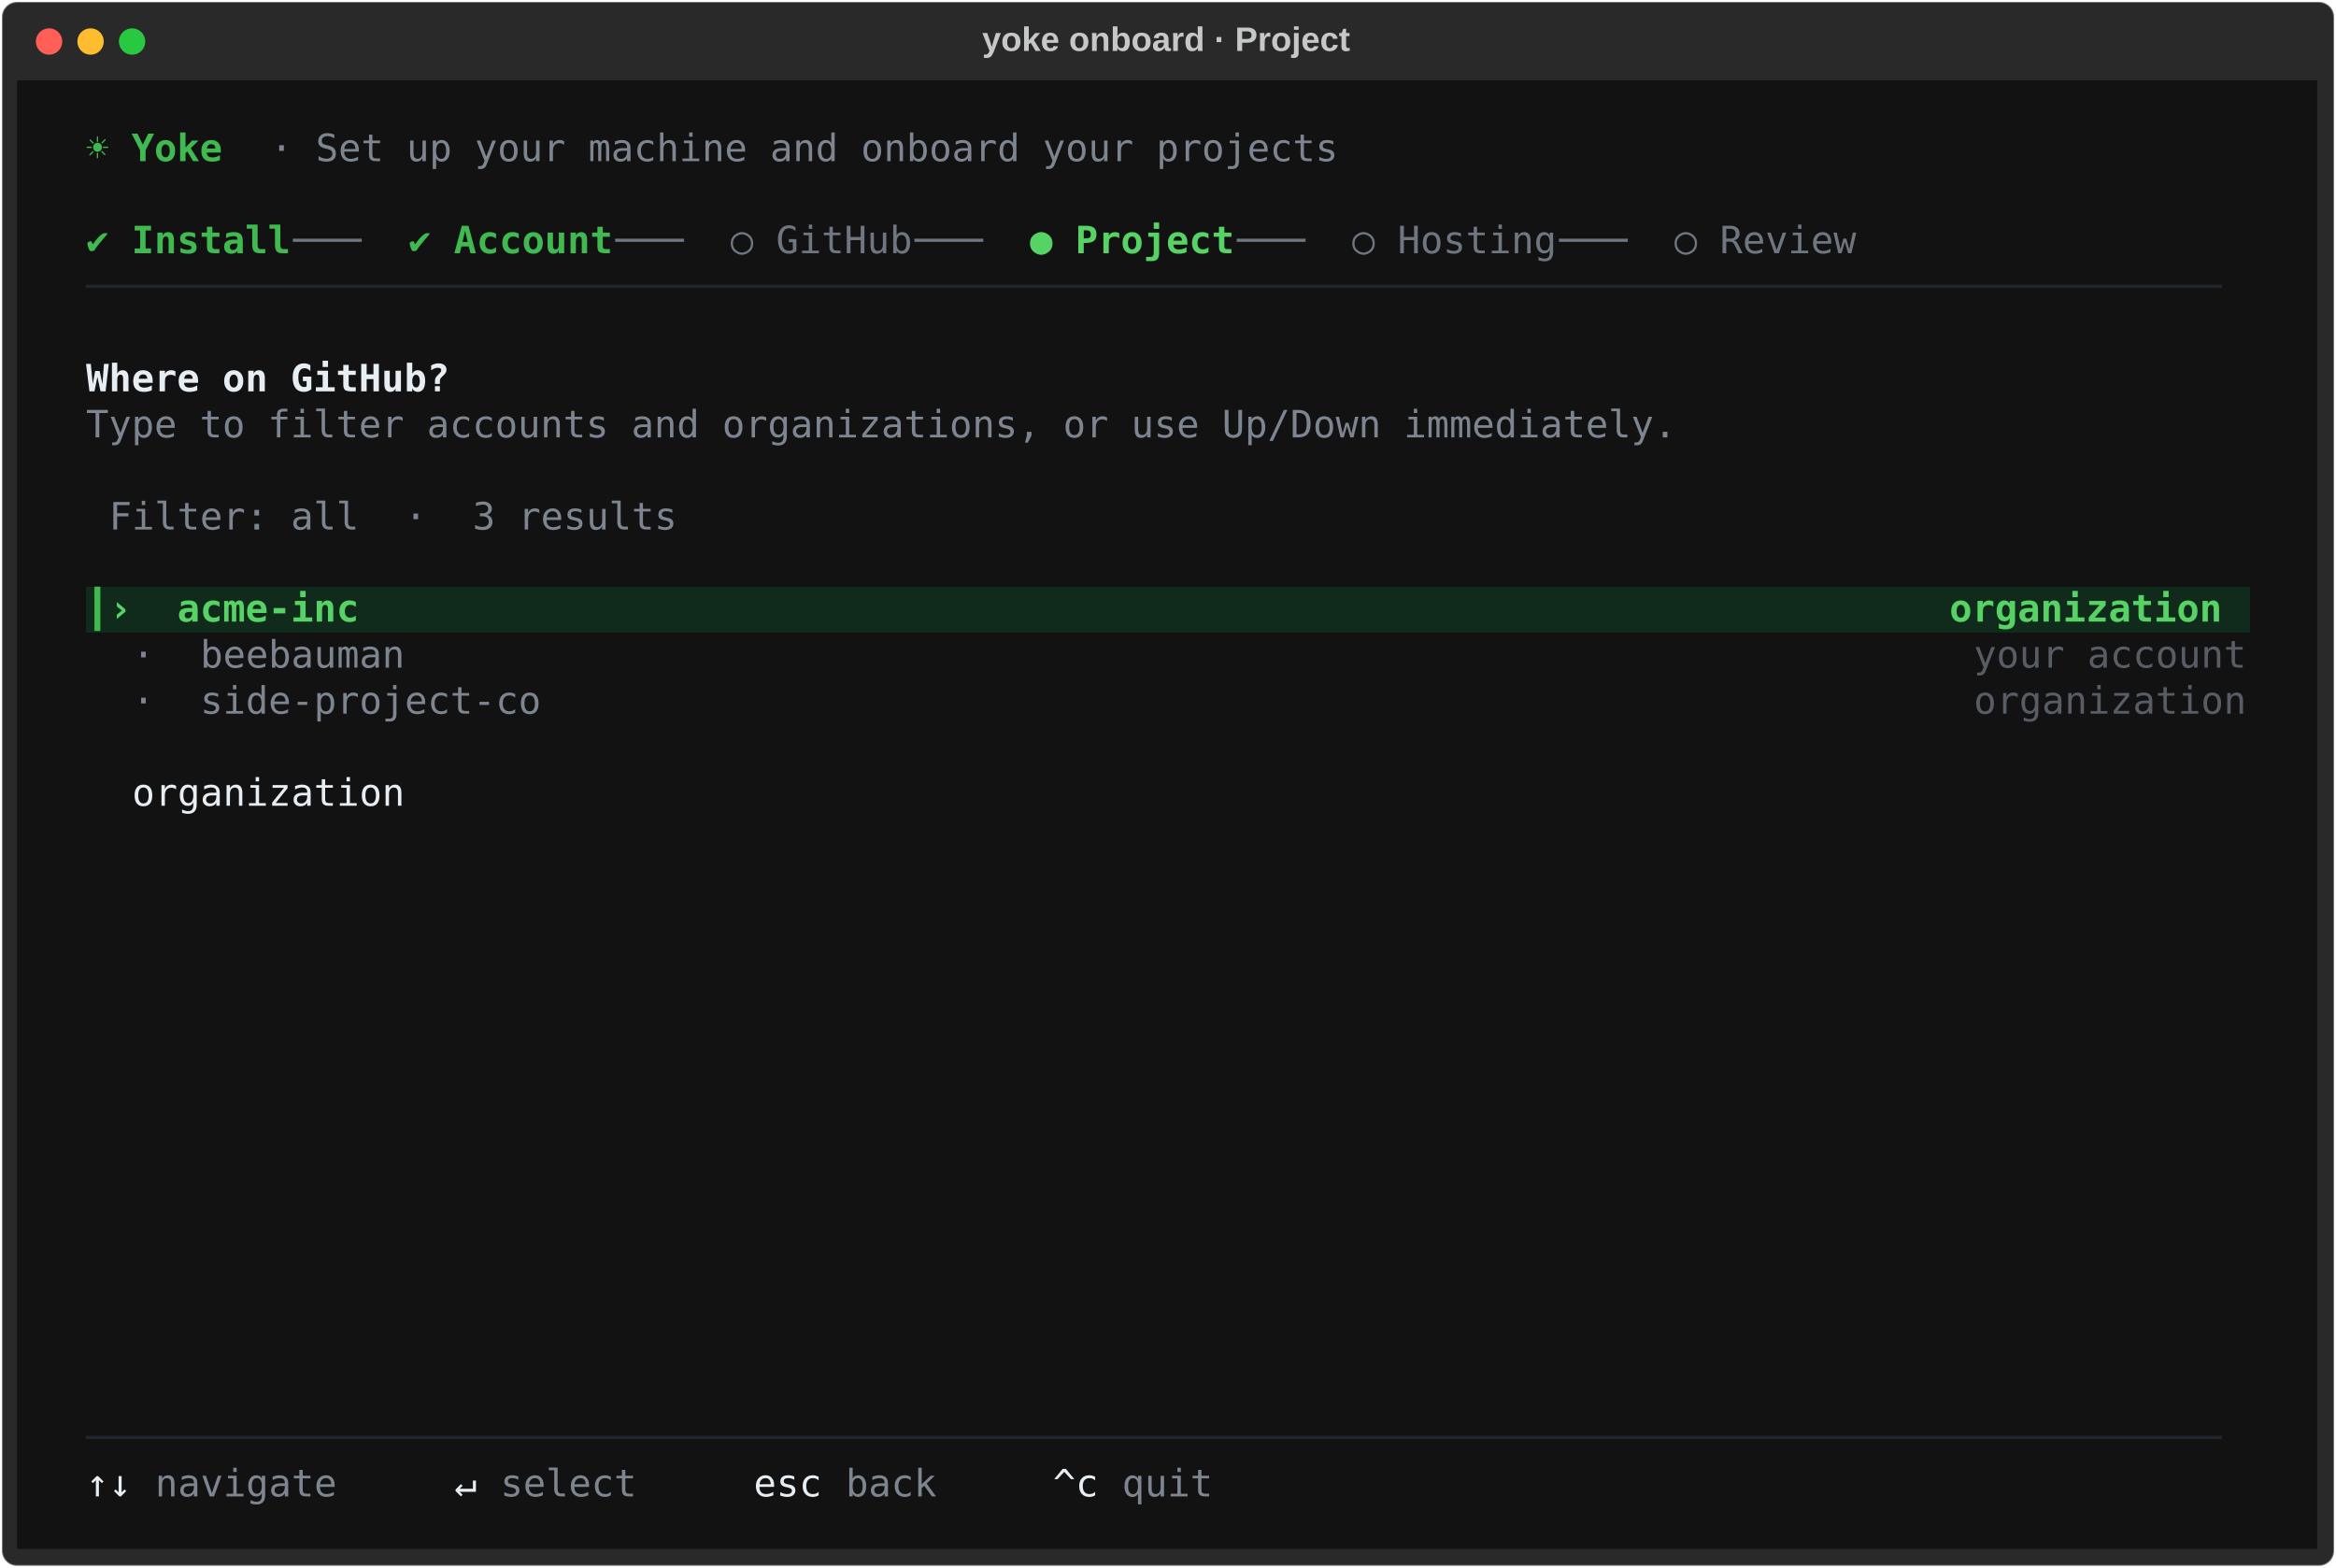
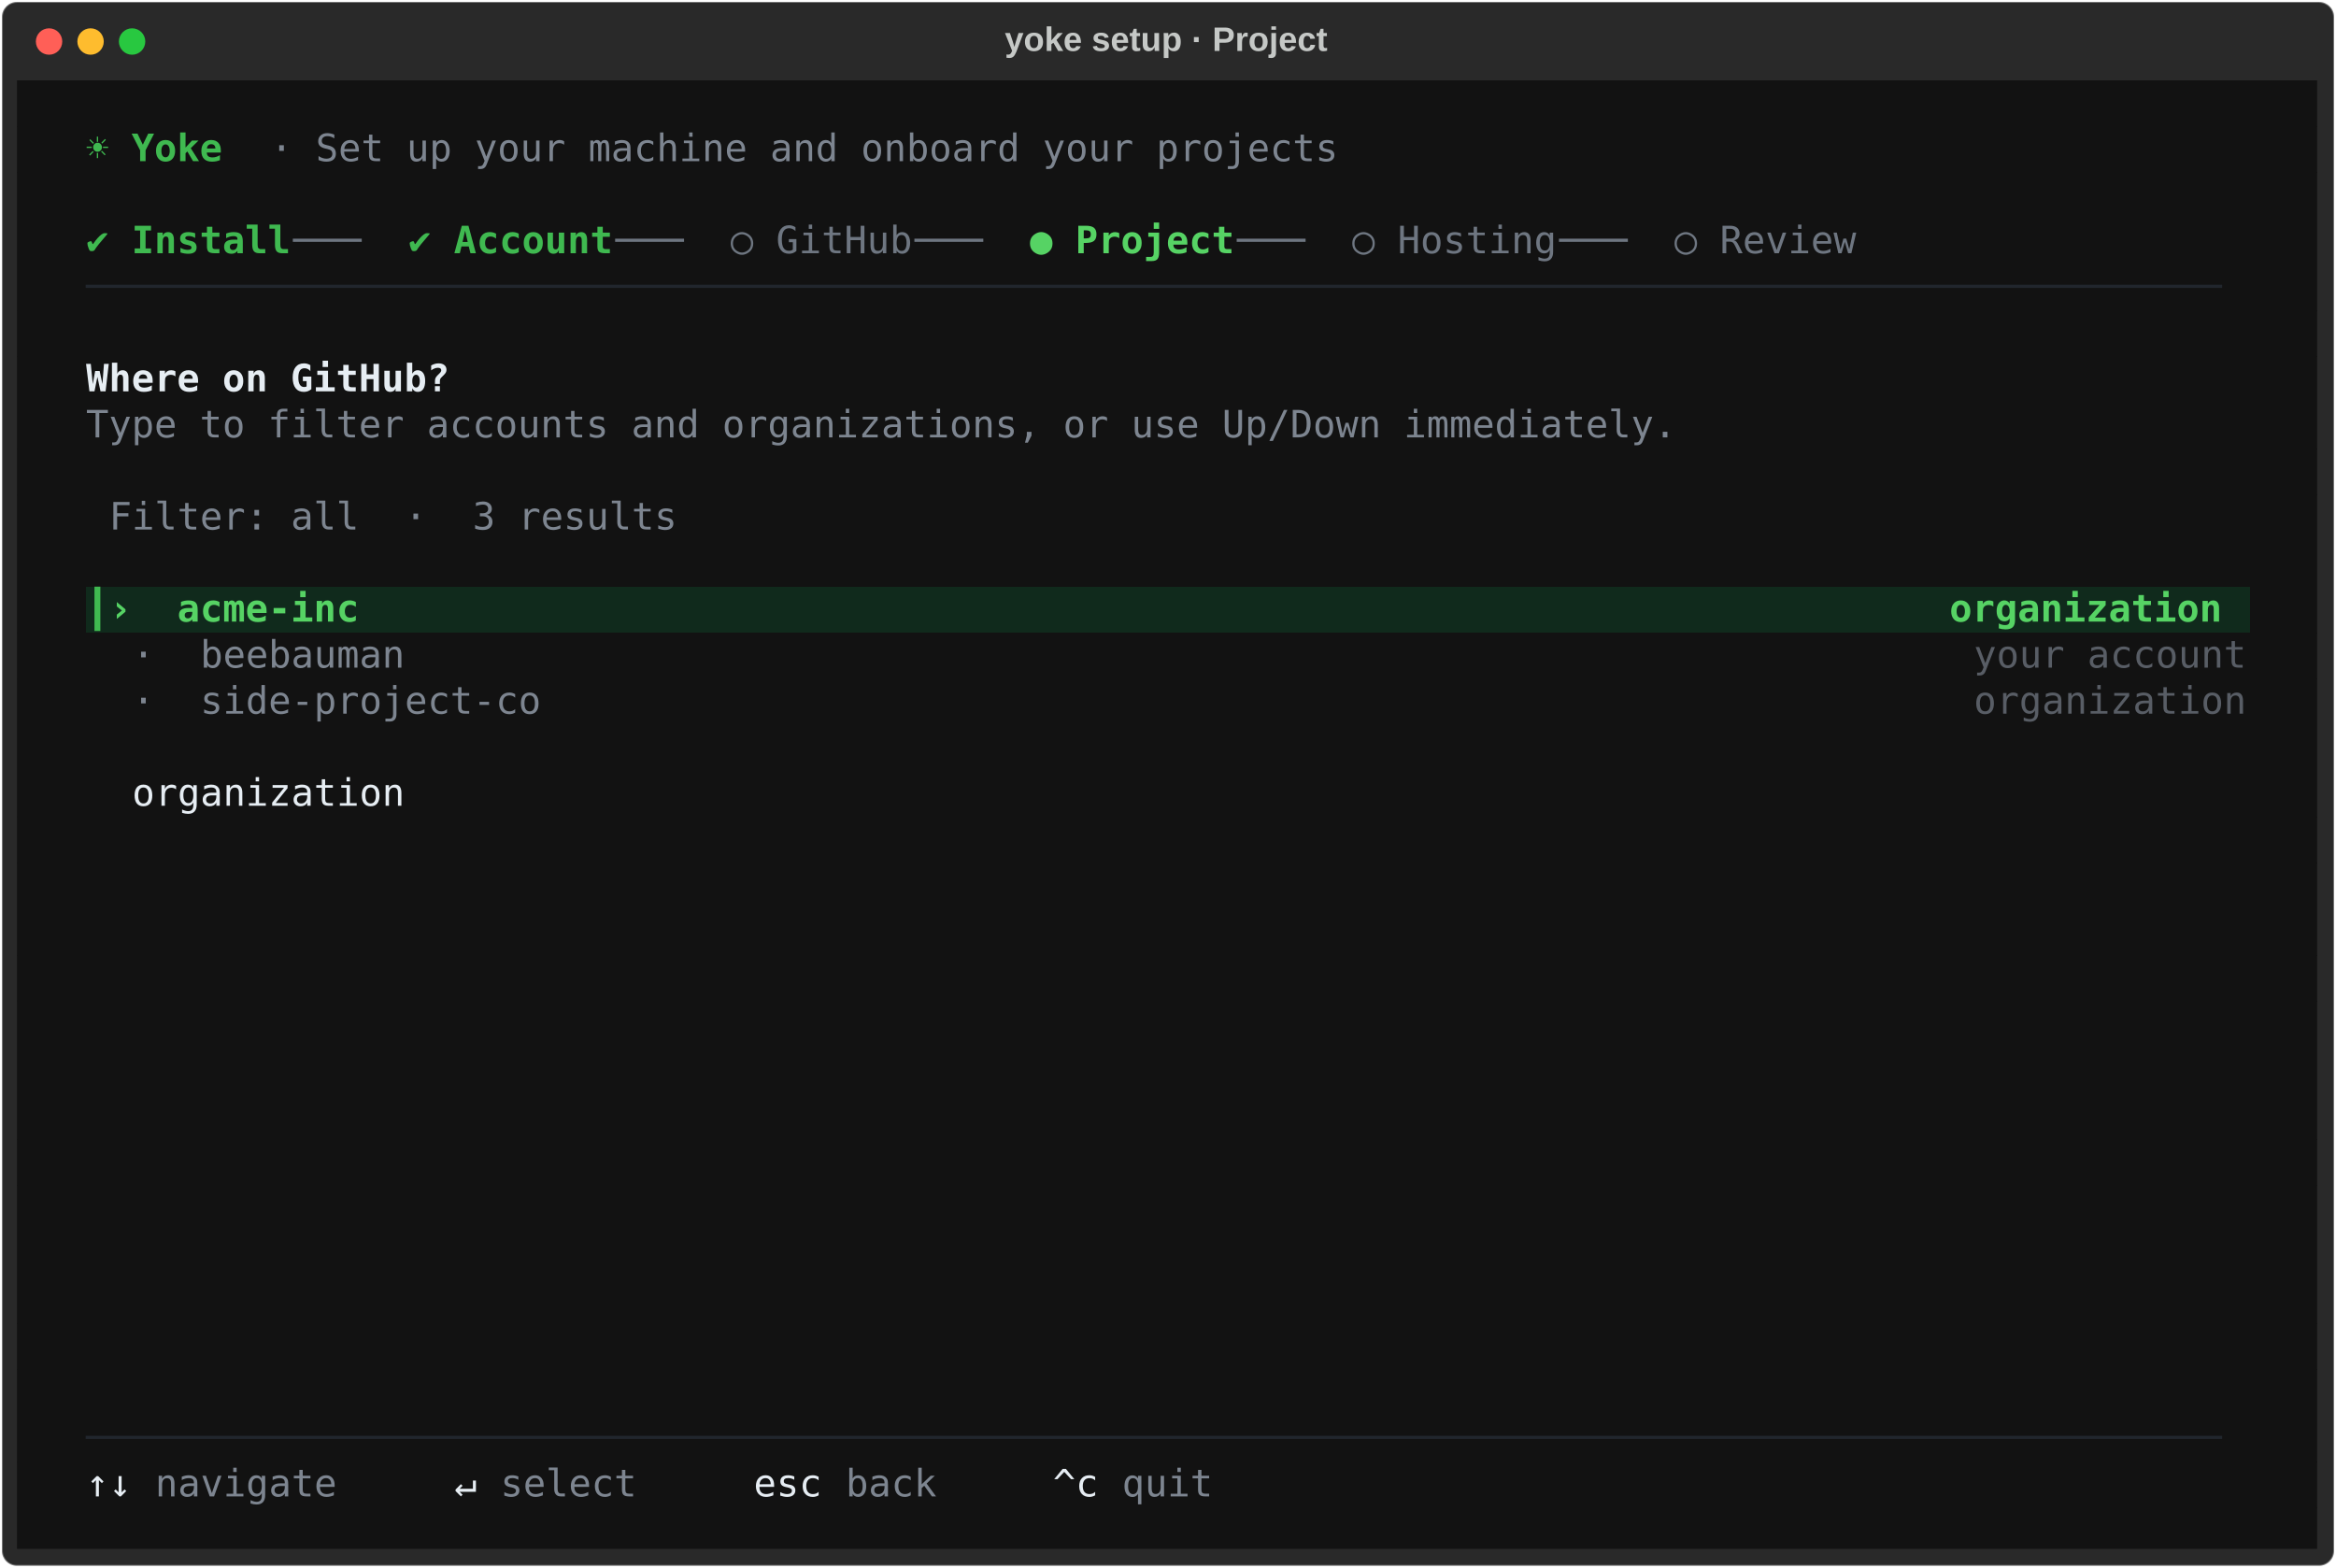
<svg xmlns="http://www.w3.org/2000/svg" class="rich-terminal" viewBox="0 0 1238 830.8">
  <style>

    @font-face {
        font-family: "Fira Code";
        src: local("FiraCode-Regular"),
                url("https://cdnjs.cloudflare.com/ajax/libs/firacode/{{VERSION}}/woff2/FiraCode-Regular.woff2") format("woff2"),
                url("https://cdnjs.cloudflare.com/ajax/libs/firacode/{{VERSION}}/woff/FiraCode-Regular.woff") format("woff");
        font-style: normal;
        font-weight: 400;
    }
    @font-face {
        font-family: "Fira Code";
        src: local("FiraCode-Bold"),
                url("https://cdnjs.cloudflare.com/ajax/libs/firacode/{{VERSION}}/woff2/FiraCode-Bold.woff2") format("woff2"),
                url("https://cdnjs.cloudflare.com/ajax/libs/firacode/{{VERSION}}/woff/FiraCode-Bold.woff") format("woff");
        font-style: bold;
        font-weight: 700;
    }

    .terminal-YOKE-matrix {
        font-family: Fira Code, monospace;
        font-size: 20px;
        line-height: 24.4px;
        font-variant-east-asian: full-width;
    }

    .terminal-YOKE-title {
        font-size: 18px;
        font-weight: bold;
        font-family: arial;
    }

.terminal-YOKE-r2 { fill: #3fb950;font-weight: bold }
.terminal-YOKE-r3 { fill: #e6edf3 }
.terminal-YOKE-r4 { fill: #7d8590 }
.terminal-YOKE-r5 { fill: #6e7681 }
.terminal-YOKE-r6 { fill: #56d364;font-weight: bold }
.terminal-YOKE-r7 { fill: #21262d }
.terminal-YOKE-r8 { fill: #e6edf3;font-weight: bold }
.terminal-YOKE-r9 { fill: #3fb950 }
.terminal-YOKE-r11 { fill: #585d65 }
    </style>
  <defs>
    <clipPath id="terminal-YOKE-clip-terminal">
      <rect x="0" y="0" width="1219.0" height="779.8" />
    </clipPath>
    <clipPath id="terminal-YOKE-line-0">
      <rect x="0" y="1.5" width="1220" height="24.65" />
    </clipPath>
    <clipPath id="terminal-YOKE-line-1">
      <rect x="0" y="25.9" width="1220" height="24.65" />
    </clipPath>
    <clipPath id="terminal-YOKE-line-2">
      <rect x="0" y="50.3" width="1220" height="24.65" />
    </clipPath>
    <clipPath id="terminal-YOKE-line-3">
      <rect x="0" y="74.7" width="1220" height="24.65" />
    </clipPath>
    <clipPath id="terminal-YOKE-line-4">
      <rect x="0" y="99.1" width="1220" height="24.65" />
    </clipPath>
    <clipPath id="terminal-YOKE-line-5">
      <rect x="0" y="123.5" width="1220" height="24.65" />
    </clipPath>
    <clipPath id="terminal-YOKE-line-6">
      <rect x="0" y="147.9" width="1220" height="24.65" />
    </clipPath>
    <clipPath id="terminal-YOKE-line-7">
      <rect x="0" y="172.3" width="1220" height="24.65" />
    </clipPath>
    <clipPath id="terminal-YOKE-line-8">
      <rect x="0" y="196.7" width="1220" height="24.65" />
    </clipPath>
    <clipPath id="terminal-YOKE-line-9">
      <rect x="0" y="221.1" width="1220" height="24.65" />
    </clipPath>
    <clipPath id="terminal-YOKE-line-10">
      <rect x="0" y="245.5" width="1220" height="24.65" />
    </clipPath>
    <clipPath id="terminal-YOKE-line-11">
      <rect x="0" y="269.9" width="1220" height="24.65" />
    </clipPath>
    <clipPath id="terminal-YOKE-line-12">
      <rect x="0" y="294.3" width="1220" height="24.65" />
    </clipPath>
    <clipPath id="terminal-YOKE-line-13">
      <rect x="0" y="318.7" width="1220" height="24.65" />
    </clipPath>
    <clipPath id="terminal-YOKE-line-14">
      <rect x="0" y="343.1" width="1220" height="24.65" />
    </clipPath>
    <clipPath id="terminal-YOKE-line-15">
      <rect x="0" y="367.5" width="1220" height="24.65" />
    </clipPath>
    <clipPath id="terminal-YOKE-line-16">
      <rect x="0" y="391.9" width="1220" height="24.65" />
    </clipPath>
    <clipPath id="terminal-YOKE-line-17">
      <rect x="0" y="416.3" width="1220" height="24.65" />
    </clipPath>
    <clipPath id="terminal-YOKE-line-18">
      <rect x="0" y="440.7" width="1220" height="24.65" />
    </clipPath>
    <clipPath id="terminal-YOKE-line-19">
      <rect x="0" y="465.1" width="1220" height="24.65" />
    </clipPath>
    <clipPath id="terminal-YOKE-line-20">
      <rect x="0" y="489.5" width="1220" height="24.65" />
    </clipPath>
    <clipPath id="terminal-YOKE-line-21">
      <rect x="0" y="513.9" width="1220" height="24.65" />
    </clipPath>
    <clipPath id="terminal-YOKE-line-22">
      <rect x="0" y="538.3" width="1220" height="24.65" />
    </clipPath>
    <clipPath id="terminal-YOKE-line-23">
      <rect x="0" y="562.7" width="1220" height="24.65" />
    </clipPath>
    <clipPath id="terminal-YOKE-line-24">
      <rect x="0" y="587.1" width="1220" height="24.65" />
    </clipPath>
    <clipPath id="terminal-YOKE-line-25">
      <rect x="0" y="611.5" width="1220" height="24.65" />
    </clipPath>
    <clipPath id="terminal-YOKE-line-26">
      <rect x="0" y="635.9" width="1220" height="24.65" />
    </clipPath>
    <clipPath id="terminal-YOKE-line-27">
      <rect x="0" y="660.3" width="1220" height="24.65" />
    </clipPath>
    <clipPath id="terminal-YOKE-line-28">
      <rect x="0" y="684.7" width="1220" height="24.65" />
    </clipPath>
    <clipPath id="terminal-YOKE-line-29">
      <rect x="0" y="709.1" width="1220" height="24.65" />
    </clipPath>
    <clipPath id="terminal-YOKE-line-30">
      <rect x="0" y="733.5" width="1220" height="24.65" />
    </clipPath>
  </defs>
  <rect fill="#292929" stroke="rgba(255,255,255,0.35)" stroke-width="1" x="1" y="1" width="1236" height="828.8" rx="8" />
-   <text class="terminal-YOKE-title" fill="#c5c8c6" text-anchor="middle" x="618" y="27">yoke onboard · Project</text>
+   <text class="terminal-YOKE-title" fill="#c5c8c6" text-anchor="middle" x="618" y="27">yoke setup · Project</text>
  <g transform="translate(26,22)">
    <circle cx="0" cy="0" r="7" fill="#ff5f57" />
    <circle cx="22" cy="0" r="7" fill="#febc2e" />
    <circle cx="44" cy="0" r="7" fill="#28c840" />
  </g>
  <g transform="translate(9, 41)" clip-path="url(#terminal-YOKE-clip-terminal)">
    <rect fill="#121212" x="0" y="1.5" width="1220" height="24.65" shape-rendering="crispEdges" />
    <rect fill="#121212" x="0" y="25.9" width="36.6" height="24.65" shape-rendering="crispEdges" />
    <rect fill="#121212" x="36.6" y="25.9" width="73.2" height="24.65" shape-rendering="crispEdges" />
    <rect fill="#121212" x="109.8" y="25.9" width="24.4" height="24.65" shape-rendering="crispEdges" />
    <rect fill="#121212" x="134.2" y="25.9" width="573.4" height="24.65" shape-rendering="crispEdges" />
    <rect fill="#121212" x="707.6" y="25.9" width="512.4" height="24.65" shape-rendering="crispEdges" />
    <rect fill="#121212" x="0" y="50.3" width="1220" height="24.65" shape-rendering="crispEdges" />
    <rect fill="#121212" x="0" y="74.7" width="36.6" height="24.65" shape-rendering="crispEdges" />
    <rect fill="#121212" x="36.6" y="74.7" width="109.8" height="24.65" shape-rendering="crispEdges" />
    <rect fill="#121212" x="146.4" y="74.7" width="61" height="24.65" shape-rendering="crispEdges" />
    <rect fill="#121212" x="207.4" y="74.7" width="109.8" height="24.65" shape-rendering="crispEdges" />
    <rect fill="#121212" x="317.2" y="74.7" width="61" height="24.65" shape-rendering="crispEdges" />
    <rect fill="#121212" x="378.2" y="74.7" width="97.6" height="24.65" shape-rendering="crispEdges" />
    <rect fill="#121212" x="475.8" y="74.7" width="61" height="24.65" shape-rendering="crispEdges" />
    <rect fill="#121212" x="536.8" y="74.7" width="109.8" height="24.65" shape-rendering="crispEdges" />
    <rect fill="#121212" x="646.6" y="74.7" width="61" height="24.65" shape-rendering="crispEdges" />
    <rect fill="#121212" x="707.6" y="74.7" width="109.8" height="24.65" shape-rendering="crispEdges" />
    <rect fill="#121212" x="817.4" y="74.7" width="61" height="24.65" shape-rendering="crispEdges" />
    <rect fill="#121212" x="878.4" y="74.7" width="97.6" height="24.65" shape-rendering="crispEdges" />
    <rect fill="#121212" x="976" y="74.7" width="244" height="24.65" shape-rendering="crispEdges" />
    <rect fill="#121212" x="0" y="99.1" width="36.6" height="24.65" shape-rendering="crispEdges" />
    <rect fill="#121212" x="36.6" y="99.1" width="1146.8" height="24.65" shape-rendering="crispEdges" />
    <rect fill="#121212" x="1183.4" y="99.1" width="36.6" height="24.65" shape-rendering="crispEdges" />
    <rect fill="#121212" x="0" y="123.5" width="1220" height="24.65" shape-rendering="crispEdges" />
    <rect fill="#121212" x="0" y="147.9" width="36.6" height="24.65" shape-rendering="crispEdges" />
    <rect fill="#121212" x="36.6" y="147.9" width="195.2" height="24.65" shape-rendering="crispEdges" />
    <rect fill="#121212" x="231.8" y="147.9" width="988.2" height="24.65" shape-rendering="crispEdges" />
    <rect fill="#121212" x="0" y="172.3" width="36.6" height="24.65" shape-rendering="crispEdges" />
    <rect fill="#121212" x="36.6" y="172.3" width="854" height="24.65" shape-rendering="crispEdges" />
    <rect fill="#121212" x="890.6" y="172.3" width="292.8" height="24.65" shape-rendering="crispEdges" />
    <rect fill="#121212" x="1183.4" y="172.3" width="36.6" height="24.65" shape-rendering="crispEdges" />
    <rect fill="#121212" x="0" y="196.7" width="36.6" height="24.65" shape-rendering="crispEdges" />
    <rect fill="#121212" x="36.6" y="196.7" width="0" height="24.65" shape-rendering="crispEdges" />
    <rect fill="#121212" x="36.6" y="196.7" width="1183.4" height="24.65" shape-rendering="crispEdges" />
    <rect fill="#121212" x="0" y="221.1" width="36.6" height="24.65" shape-rendering="crispEdges" />
    <rect fill="#121212" x="36.6" y="221.1" width="12.2" height="24.65" shape-rendering="crispEdges" />
    <rect fill="#121212" x="48.8" y="221.1" width="305" height="24.65" shape-rendering="crispEdges" />
    <rect fill="#121212" x="353.8" y="221.1" width="829.6" height="24.65" shape-rendering="crispEdges" />
    <rect fill="#121212" x="1183.4" y="221.1" width="36.6" height="24.65" shape-rendering="crispEdges" />
    <rect fill="#121212" x="0" y="245.5" width="36.6" height="24.65" shape-rendering="crispEdges" />
    <rect fill="#121212" x="36.6" y="245.5" width="1146.8" height="24.65" shape-rendering="crispEdges" />
    <rect fill="#121212" x="1183.4" y="245.5" width="36.6" height="24.65" shape-rendering="crispEdges" />
    <rect fill="#121212" x="0" y="269.9" width="36.6" height="24.65" shape-rendering="crispEdges" />
    <rect fill="#102a1c" x="36.6" y="269.9" width="12.2" height="24.65" shape-rendering="crispEdges" />
    <rect fill="#102a1c" x="48.8" y="269.9" width="1134.6" height="24.65" shape-rendering="crispEdges" />
    <rect fill="#121212" x="1183.4" y="269.9" width="36.6" height="24.65" shape-rendering="crispEdges" />
    <rect fill="#121212" x="0" y="294.3" width="36.6" height="24.65" shape-rendering="crispEdges" />
    <rect fill="#121212" x="36.6" y="294.3" width="12.2" height="24.65" shape-rendering="crispEdges" />
    <rect fill="#121212" x="48.8" y="294.3" width="12.2" height="24.65" shape-rendering="crispEdges" />
    <rect fill="#121212" x="61" y="294.3" width="976" height="24.65" shape-rendering="crispEdges" />
    <rect fill="#121212" x="1037" y="294.3" width="146.4" height="24.65" shape-rendering="crispEdges" />
    <rect fill="#121212" x="1183.4" y="294.3" width="36.6" height="24.65" shape-rendering="crispEdges" />
    <rect fill="#121212" x="0" y="318.7" width="36.6" height="24.65" shape-rendering="crispEdges" />
    <rect fill="#121212" x="36.6" y="318.7" width="12.2" height="24.65" shape-rendering="crispEdges" />
    <rect fill="#121212" x="48.8" y="318.7" width="12.2" height="24.65" shape-rendering="crispEdges" />
    <rect fill="#121212" x="61" y="318.7" width="976" height="24.65" shape-rendering="crispEdges" />
    <rect fill="#121212" x="1037" y="318.7" width="146.4" height="24.65" shape-rendering="crispEdges" />
    <rect fill="#121212" x="1183.4" y="318.7" width="36.6" height="24.65" shape-rendering="crispEdges" />
    <rect fill="#121212" x="0" y="343.1" width="36.6" height="24.65" shape-rendering="crispEdges" />
    <rect fill="#121212" x="36.6" y="343.1" width="1146.8" height="24.65" shape-rendering="crispEdges" />
    <rect fill="#121212" x="1183.4" y="343.1" width="36.6" height="24.65" shape-rendering="crispEdges" />
    <rect fill="#121212" x="0" y="367.5" width="36.6" height="24.65" shape-rendering="crispEdges" />
    <rect fill="#121212" x="36.6" y="367.5" width="24.4" height="24.65" shape-rendering="crispEdges" />
    <rect fill="#121212" x="61" y="367.5" width="146.4" height="24.65" shape-rendering="crispEdges" />
    <rect fill="#121212" x="207.4" y="367.5" width="939.4" height="24.65" shape-rendering="crispEdges" />
    <rect fill="#121212" x="1146.8" y="367.5" width="36.6" height="24.65" shape-rendering="crispEdges" />
    <rect fill="#121212" x="1183.4" y="367.5" width="36.6" height="24.65" shape-rendering="crispEdges" />
    <rect fill="#121212" x="0" y="391.9" width="36.6" height="24.65" shape-rendering="crispEdges" />
    <rect fill="#121212" x="36.6" y="391.9" width="1183.4" height="24.65" shape-rendering="crispEdges" />
    <rect fill="#121212" x="0" y="416.3" width="36.6" height="24.65" shape-rendering="crispEdges" />
    <rect fill="#121212" x="36.6" y="416.3" width="1183.4" height="24.65" shape-rendering="crispEdges" />
    <rect fill="#121212" x="0" y="440.7" width="36.6" height="24.65" shape-rendering="crispEdges" />
    <rect fill="#121212" x="36.6" y="440.7" width="1183.4" height="24.65" shape-rendering="crispEdges" />
    <rect fill="#121212" x="0" y="465.1" width="36.6" height="24.65" shape-rendering="crispEdges" />
    <rect fill="#121212" x="36.6" y="465.1" width="1183.4" height="24.65" shape-rendering="crispEdges" />
    <rect fill="#121212" x="0" y="489.5" width="36.6" height="24.65" shape-rendering="crispEdges" />
    <rect fill="#121212" x="36.6" y="489.5" width="1183.4" height="24.65" shape-rendering="crispEdges" />
    <rect fill="#121212" x="0" y="513.9" width="36.6" height="24.65" shape-rendering="crispEdges" />
    <rect fill="#121212" x="36.6" y="513.9" width="1183.4" height="24.65" shape-rendering="crispEdges" />
    <rect fill="#121212" x="0" y="538.3" width="36.6" height="24.65" shape-rendering="crispEdges" />
    <rect fill="#121212" x="36.6" y="538.3" width="1183.4" height="24.65" shape-rendering="crispEdges" />
    <rect fill="#121212" x="0" y="562.7" width="36.6" height="24.65" shape-rendering="crispEdges" />
    <rect fill="#121212" x="36.6" y="562.7" width="1183.4" height="24.65" shape-rendering="crispEdges" />
    <rect fill="#121212" x="0" y="587.1" width="36.6" height="24.65" shape-rendering="crispEdges" />
    <rect fill="#121212" x="36.6" y="587.1" width="1183.4" height="24.65" shape-rendering="crispEdges" />
    <rect fill="#121212" x="0" y="611.5" width="36.6" height="24.65" shape-rendering="crispEdges" />
    <rect fill="#121212" x="36.6" y="611.5" width="1183.4" height="24.65" shape-rendering="crispEdges" />
    <rect fill="#121212" x="0" y="635.9" width="36.6" height="24.65" shape-rendering="crispEdges" />
    <rect fill="#121212" x="36.6" y="635.9" width="1183.4" height="24.65" shape-rendering="crispEdges" />
    <rect fill="#121212" x="0" y="660.3" width="36.6" height="24.65" shape-rendering="crispEdges" />
    <rect fill="#121212" x="36.6" y="660.3" width="1183.4" height="24.65" shape-rendering="crispEdges" />
    <rect fill="#121212" x="0" y="684.7" width="36.6" height="24.65" shape-rendering="crispEdges" />
    <rect fill="#121212" x="36.6" y="684.7" width="1183.4" height="24.65" shape-rendering="crispEdges" />
    <rect fill="#121212" x="0" y="709.1" width="36.6" height="24.65" shape-rendering="crispEdges" />
    <rect fill="#121212" x="36.6" y="709.1" width="1146.8" height="24.65" shape-rendering="crispEdges" />
    <rect fill="#121212" x="1183.4" y="709.1" width="36.6" height="24.65" shape-rendering="crispEdges" />
    <rect fill="#121212" x="0" y="733.5" width="36.6" height="24.65" shape-rendering="crispEdges" />
    <rect fill="#121212" x="36.6" y="733.5" width="24.4" height="24.65" shape-rendering="crispEdges" />
    <rect fill="#121212" x="61" y="733.5" width="12.2" height="24.65" shape-rendering="crispEdges" />
    <rect fill="#121212" x="73.2" y="733.5" width="97.6" height="24.65" shape-rendering="crispEdges" />
    <rect fill="#121212" x="170.8" y="733.5" width="61" height="24.65" shape-rendering="crispEdges" />
    <rect fill="#121212" x="231.8" y="733.5" width="12.2" height="24.65" shape-rendering="crispEdges" />
    <rect fill="#121212" x="244" y="733.5" width="12.2" height="24.65" shape-rendering="crispEdges" />
    <rect fill="#121212" x="256.2" y="733.5" width="73.2" height="24.65" shape-rendering="crispEdges" />
    <rect fill="#121212" x="329.4" y="733.5" width="61" height="24.65" shape-rendering="crispEdges" />
    <rect fill="#121212" x="390.4" y="733.5" width="36.6" height="24.65" shape-rendering="crispEdges" />
    <rect fill="#121212" x="427" y="733.5" width="12.2" height="24.65" shape-rendering="crispEdges" />
    <rect fill="#121212" x="439.2" y="733.5" width="48.8" height="24.65" shape-rendering="crispEdges" />
    <rect fill="#121212" x="488" y="733.5" width="61" height="24.65" shape-rendering="crispEdges" />
    <rect fill="#121212" x="549" y="733.5" width="24.4" height="24.65" shape-rendering="crispEdges" />
    <rect fill="#121212" x="573.4" y="733.5" width="12.2" height="24.65" shape-rendering="crispEdges" />
    <rect fill="#121212" x="585.6" y="733.5" width="48.8" height="24.65" shape-rendering="crispEdges" />
    <rect fill="#121212" x="634.4" y="733.5" width="585.6" height="24.65" shape-rendering="crispEdges" />
    <rect fill="#121212" x="0" y="757.9" width="1220" height="24.65" shape-rendering="crispEdges" />
    <g class="terminal-YOKE-matrix">
      <text class="terminal-YOKE-r2" x="36.6" y="44.4" textLength="73.2" clip-path="url(#terminal-YOKE-line-1)">☀ Yoke</text>
      <text class="terminal-YOKE-r4" x="134.2" y="44.4" textLength="573.4" clip-path="url(#terminal-YOKE-line-1)">· Set up your machine and onboard your projects</text>
      <text class="terminal-YOKE-r2" x="36.6" y="93.2" textLength="109.8" clip-path="url(#terminal-YOKE-line-3)">✔ Install</text>
      <text class="terminal-YOKE-r5" x="146.4" y="93.2" textLength="61" clip-path="url(#terminal-YOKE-line-3)"> ─── </text>
      <text class="terminal-YOKE-r2" x="207.4" y="93.2" textLength="109.8" clip-path="url(#terminal-YOKE-line-3)">✔ Account</text>
      <text class="terminal-YOKE-r5" x="317.2" y="93.2" textLength="61" clip-path="url(#terminal-YOKE-line-3)"> ─── </text>
      <text class="terminal-YOKE-r5" x="378.2" y="93.2" textLength="97.6" clip-path="url(#terminal-YOKE-line-3)">○ GitHub</text>
      <text class="terminal-YOKE-r5" x="475.8" y="93.2" textLength="61" clip-path="url(#terminal-YOKE-line-3)"> ─── </text>
      <text class="terminal-YOKE-r6" x="536.8" y="93.2" textLength="109.8" clip-path="url(#terminal-YOKE-line-3)">● Project</text>
      <text class="terminal-YOKE-r5" x="646.6" y="93.2" textLength="61" clip-path="url(#terminal-YOKE-line-3)"> ─── </text>
      <text class="terminal-YOKE-r5" x="707.6" y="93.2" textLength="109.8" clip-path="url(#terminal-YOKE-line-3)">○ Hosting</text>
      <text class="terminal-YOKE-r5" x="817.4" y="93.2" textLength="61" clip-path="url(#terminal-YOKE-line-3)"> ─── </text>
      <text class="terminal-YOKE-r5" x="878.4" y="93.2" textLength="97.6" clip-path="url(#terminal-YOKE-line-3)">○ Review</text>
      <text class="terminal-YOKE-r7" x="36.6" y="117.6" textLength="1146.8" clip-path="url(#terminal-YOKE-line-4)">──────────────────────────────────────────────────────────────────────────────────────────────</text>
      <text class="terminal-YOKE-r8" x="36.6" y="166.4" textLength="195.2" clip-path="url(#terminal-YOKE-line-6)">Where on GitHub?</text>
      <text class="terminal-YOKE-r4" x="36.6" y="190.8" textLength="854" clip-path="url(#terminal-YOKE-line-7)">Type to filter accounts and organizations, or use Up/Down immediately.</text>
      <text class="terminal-YOKE-r4" x="48.8" y="239.6" textLength="305" clip-path="url(#terminal-YOKE-line-9)">Filter: all  ·  3 results</text>
      <text class="terminal-YOKE-r9" x="36.6" y="288.4" textLength="12.2" clip-path="url(#terminal-YOKE-line-11)">┃</text>
      <text class="terminal-YOKE-r6" x="48.8" y="288.4" textLength="1134.6" clip-path="url(#terminal-YOKE-line-11)">›  acme-inc                                                                      organization</text>
      <text class="terminal-YOKE-r4" x="61" y="312.8" textLength="976" clip-path="url(#terminal-YOKE-line-12)">·  beebauman                                                                    </text>
      <text class="terminal-YOKE-r11" x="1037" y="312.8" textLength="146.4" clip-path="url(#terminal-YOKE-line-12)">your account</text>
      <text class="terminal-YOKE-r4" x="61" y="337.2" textLength="976" clip-path="url(#terminal-YOKE-line-13)">·  side-project-co                                                              </text>
      <text class="terminal-YOKE-r11" x="1037" y="337.2" textLength="146.4" clip-path="url(#terminal-YOKE-line-13)">organization</text>
      <text class="terminal-YOKE-r3" x="61" y="386" textLength="146.4" clip-path="url(#terminal-YOKE-line-15)">organization</text>
      <text class="terminal-YOKE-r7" x="36.6" y="727.6" textLength="1146.8" clip-path="url(#terminal-YOKE-line-29)">──────────────────────────────────────────────────────────────────────────────────────────────</text>
      <text class="terminal-YOKE-r3" x="36.6" y="752" textLength="24.4" clip-path="url(#terminal-YOKE-line-30)">↑↓</text>
      <text class="terminal-YOKE-r4" x="73.2" y="752" textLength="97.6" clip-path="url(#terminal-YOKE-line-30)">navigate</text>
      <text class="terminal-YOKE-r3" x="231.8" y="752" textLength="12.2" clip-path="url(#terminal-YOKE-line-30)">↵</text>
      <text class="terminal-YOKE-r4" x="256.2" y="752" textLength="73.2" clip-path="url(#terminal-YOKE-line-30)">select</text>
      <text class="terminal-YOKE-r3" x="390.4" y="752" textLength="36.6" clip-path="url(#terminal-YOKE-line-30)">esc</text>
      <text class="terminal-YOKE-r4" x="439.2" y="752" textLength="48.8" clip-path="url(#terminal-YOKE-line-30)">back</text>
      <text class="terminal-YOKE-r3" x="549" y="752" textLength="24.4" clip-path="url(#terminal-YOKE-line-30)">^c</text>
      <text class="terminal-YOKE-r4" x="585.6" y="752" textLength="48.8" clip-path="url(#terminal-YOKE-line-30)">quit</text>
    </g>
  </g>
</svg>
